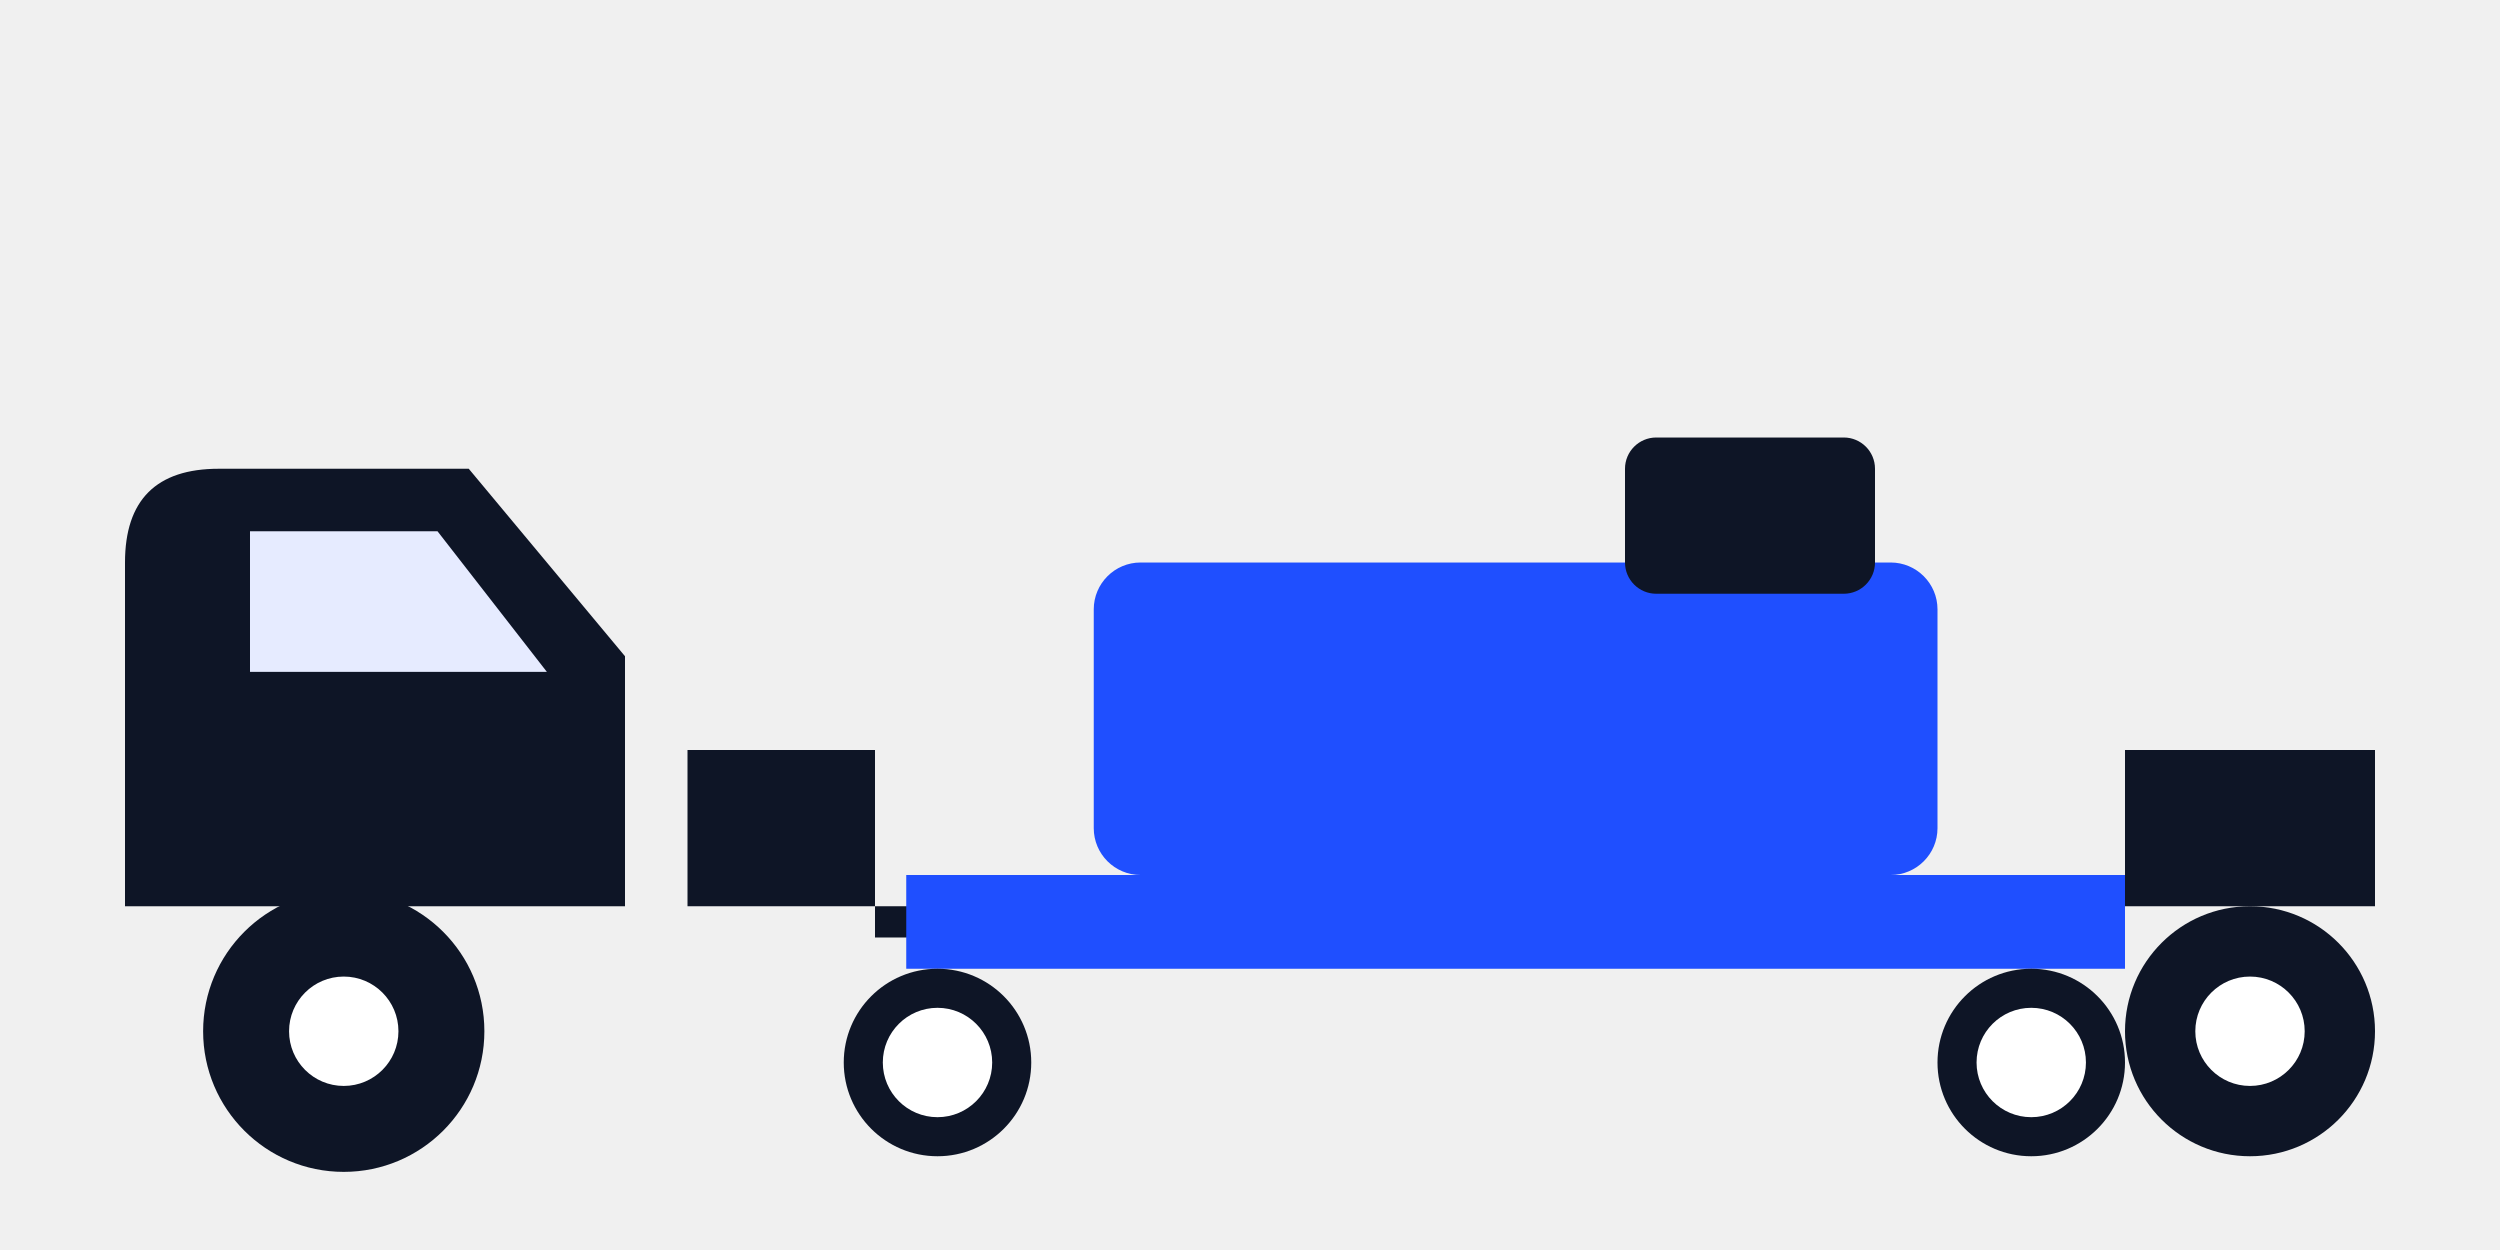
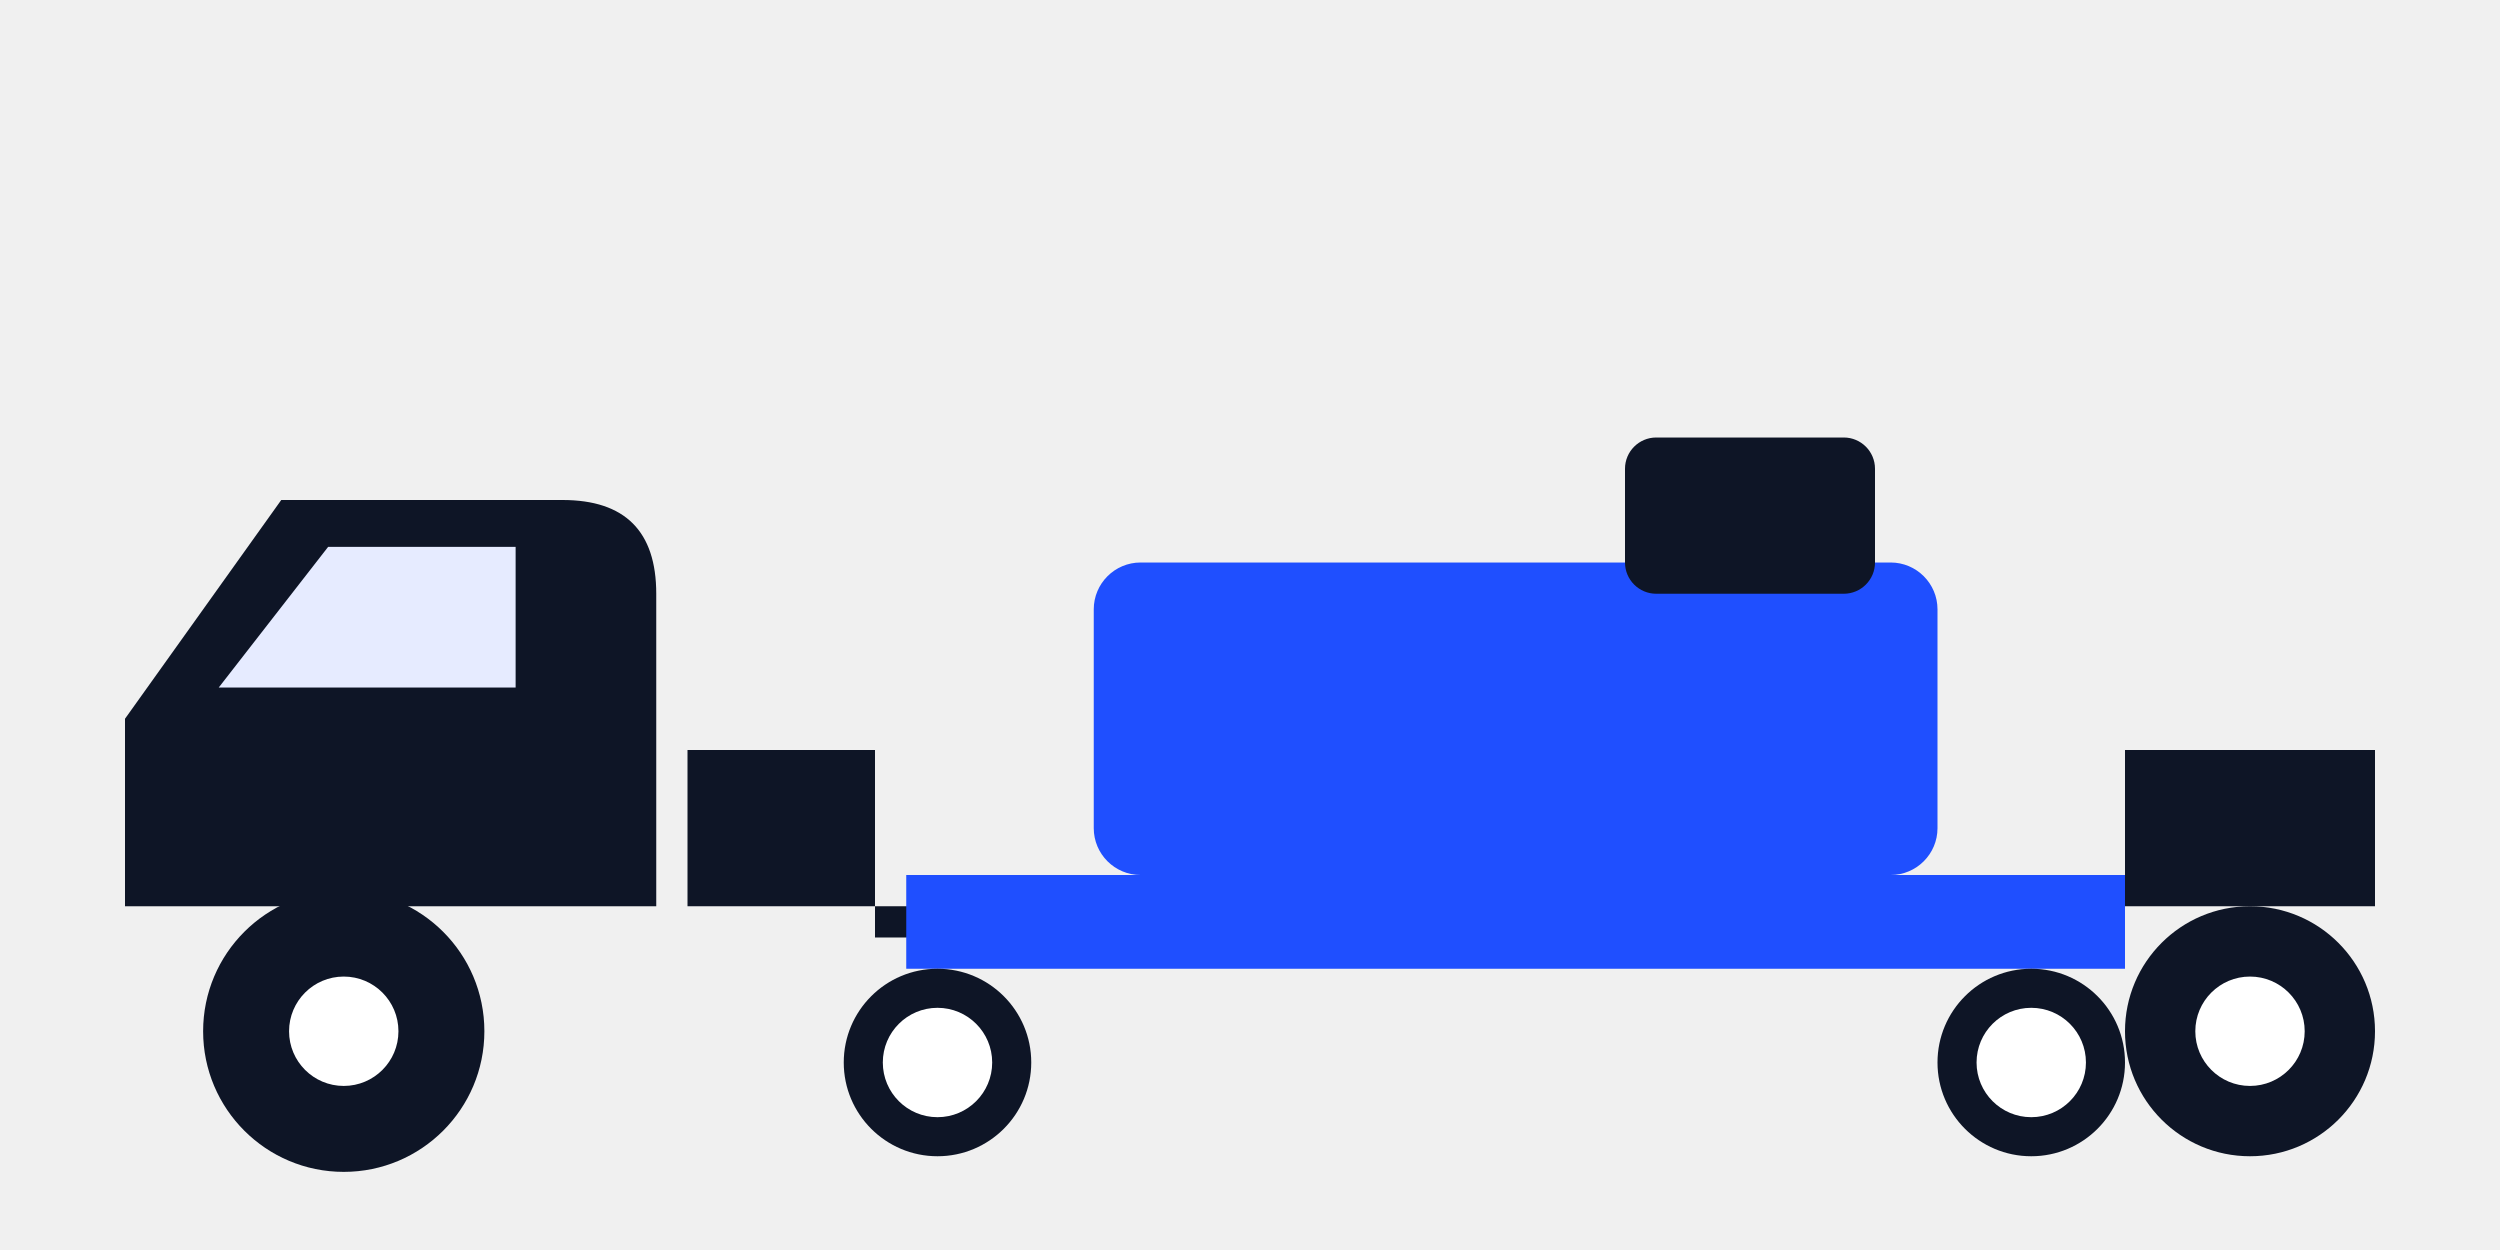
<svg xmlns="http://www.w3.org/2000/svg" viewBox="0 0 160 80" width="160" height="80">
-   <path d="M8 58 V36 q0-6 6-6 h16 l10 12 v16 z" fill="#0E1526" />
-   <path d="M16 34 h12 l7 9 h-19 z" fill="#E6EBFF" />
+   <path d="M8 58 V46 l10-14 h18 q6 0 6 6 v20 z" fill="#0E1526" />
+   <path d="M14 44 l7-9 h12 v9 z" fill="#E6EBFF" />
  <path d="M44 48 h12 v12 h80 v-12 h16 v10 h-108 z" fill="#0E1526" />
  <rect x="58" y="56" width="78" height="6" fill="#1F4FFF" />
  <rect x="70" y="36" width="54" height="20" rx="3" fill="#1F4FFF" />
  <rect x="104" y="28" width="16" height="10" rx="2" fill="#0E1526" />
  <circle cx="22" cy="66" r="9" fill="#0E1526" />
  <circle cx="22" cy="66" r="3.5" fill="#FFFFFF" />
  <circle cx="144" cy="66" r="8" fill="#0E1526" />
  <circle cx="144" cy="66" r="3.5" fill="#FFFFFF" />
  <circle cx="60" cy="68" r="6" fill="#0E1526" />
  <circle cx="60" cy="68" r="3.5" fill="#FFFFFF" />
  <circle cx="130" cy="68" r="6" fill="#0E1526" />
  <circle cx="130" cy="68" r="3.5" fill="#FFFFFF" />
</svg>
